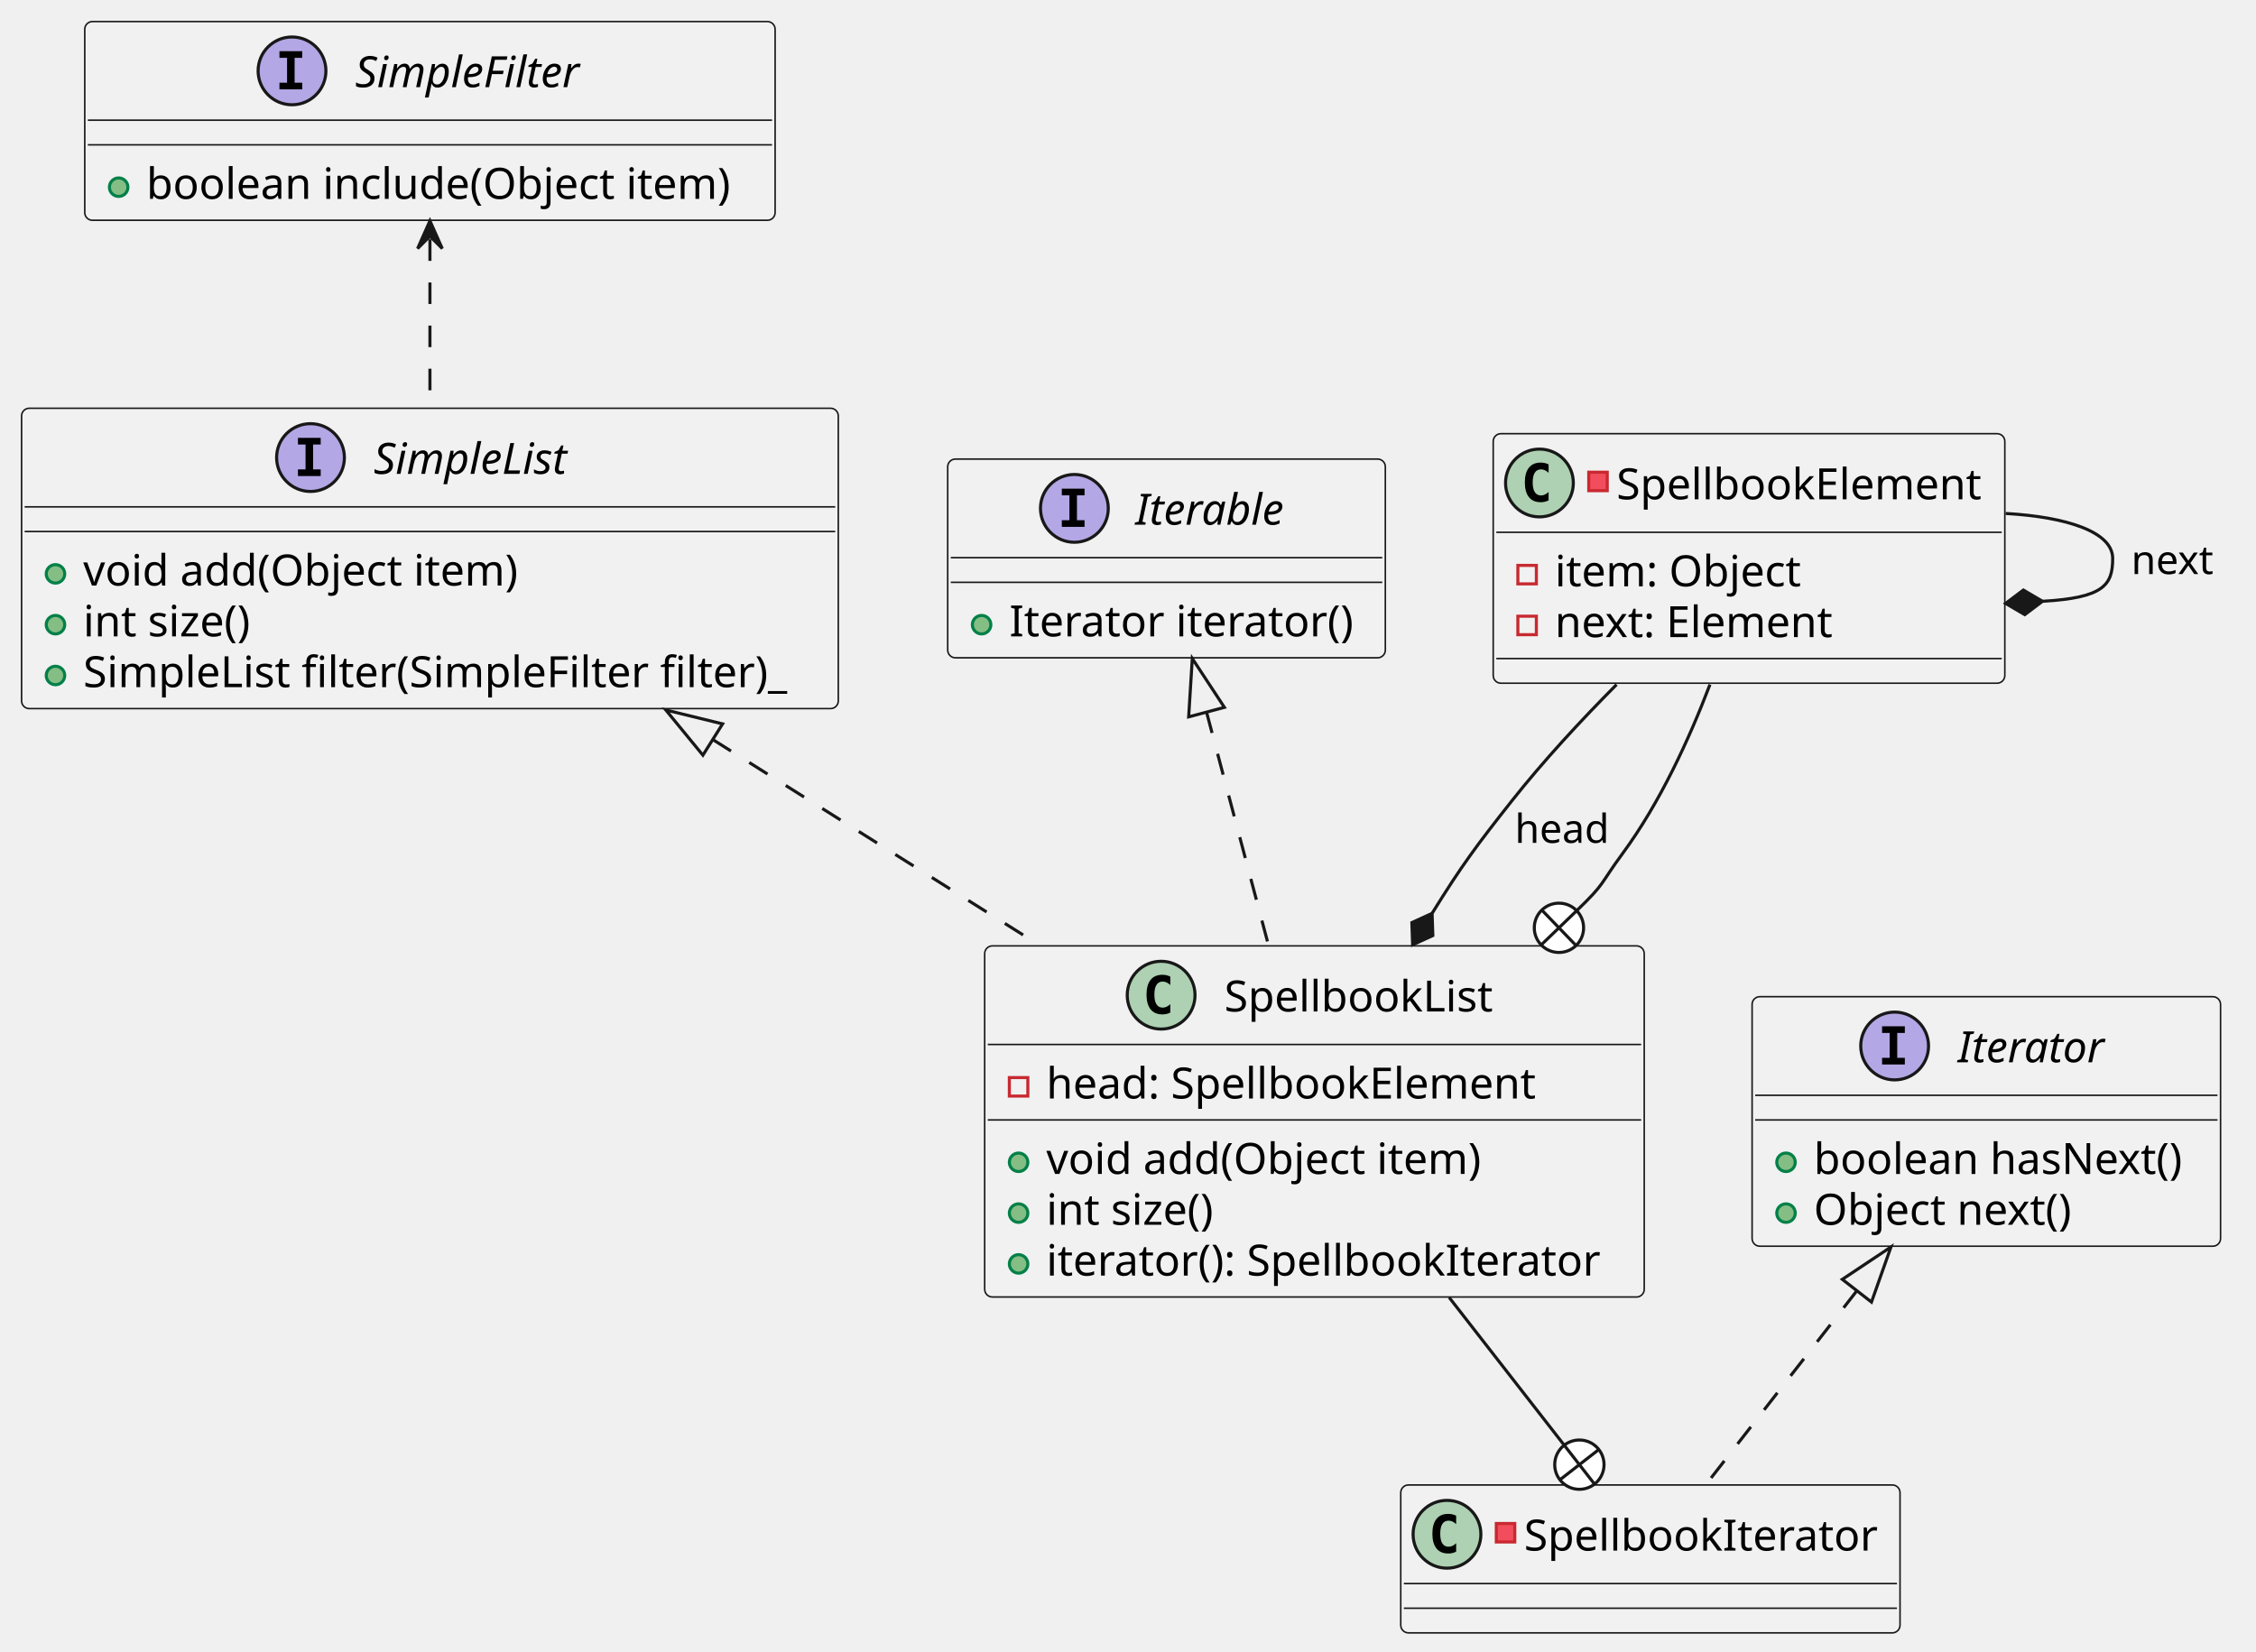
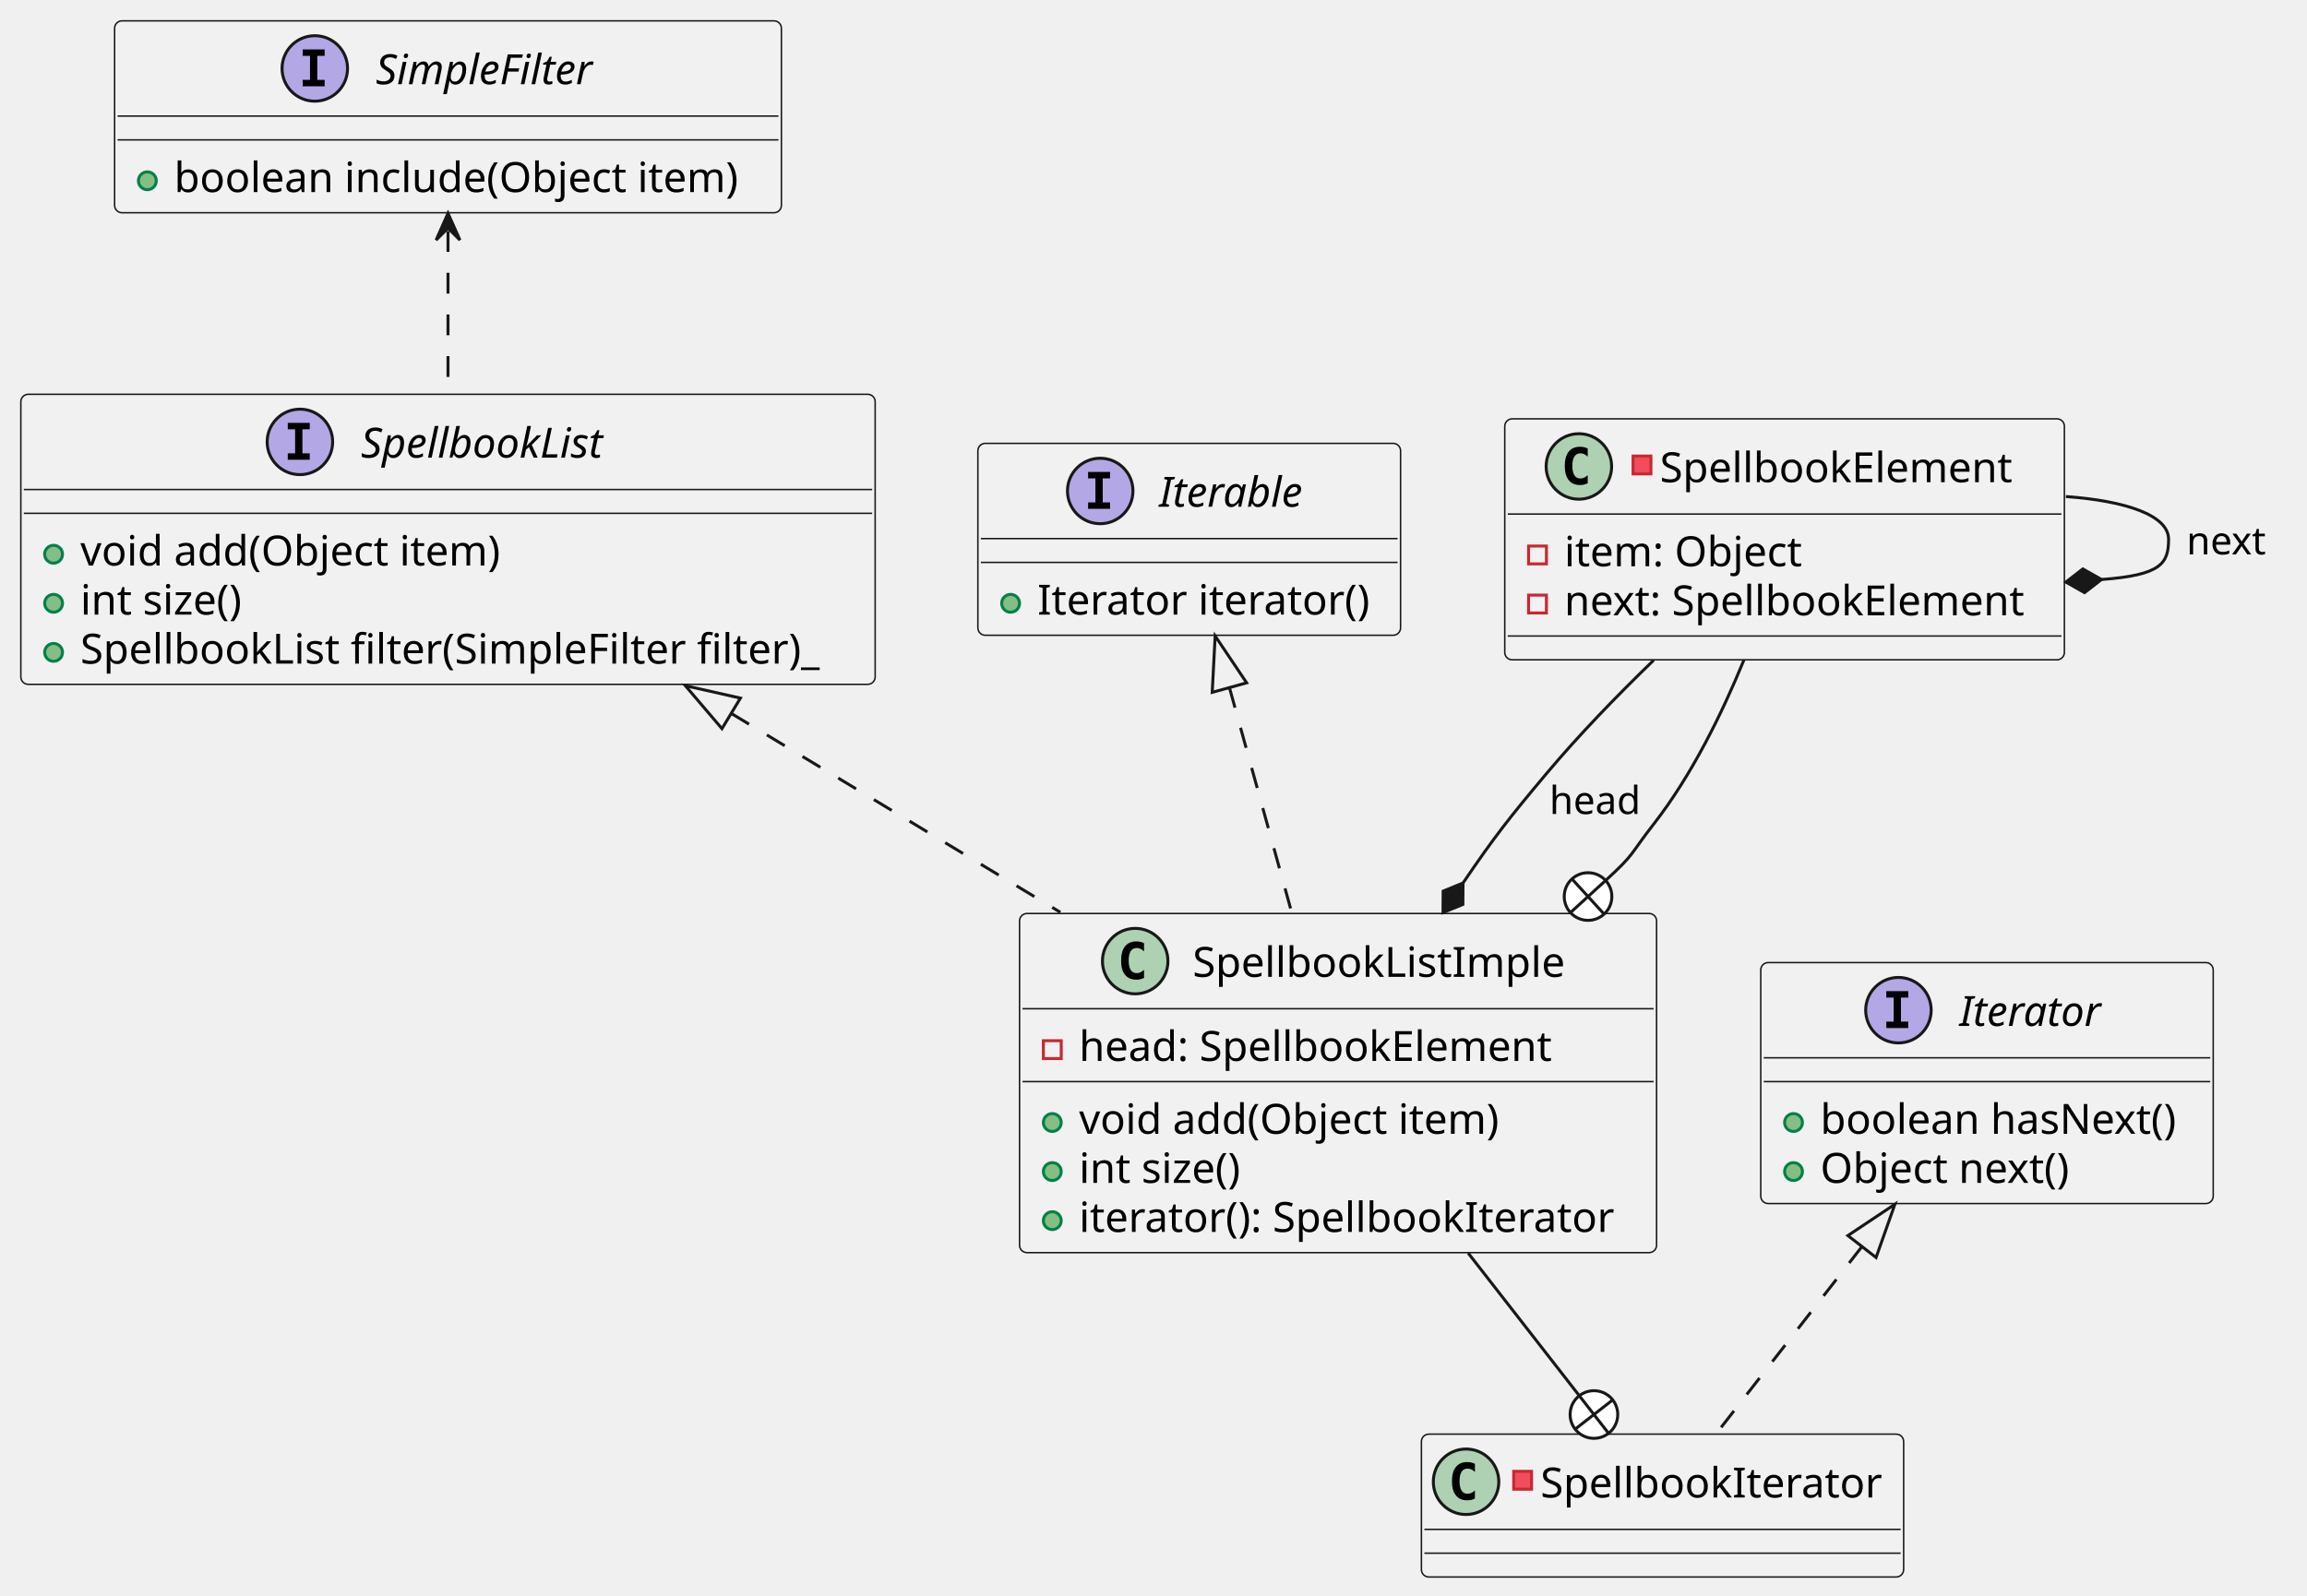
- <svg xmlns="http://www.w3.org/2000/svg" contentStyleType="text/css" height="536px" preserveAspectRatio="none" style="width:732px;height:536px;background:#FFFFFF;" version="1.1" viewBox="0 0 732 536" width="732px" zoomAndPan="magnify">
+ <svg xmlns="http://www.w3.org/2000/svg" contentStyleType="text/css" height="536px" preserveAspectRatio="none" style="width:775px;height:536px;background:#FFFFFF;" version="1.1" viewBox="0 0 775 536" width="775px" zoomAndPan="magnify">
  <defs />
  <g>
    <g id="elem_SimpleFilter">
-       <rect codeLine="1" fill="#F1F1F1" height="64.488" id="SimpleFilter" rx="2.5" ry="2.5" style="stroke:#181818;stroke-width:0.5;" width="224" x="27.5" y="7" />
-       <ellipse cx="94.75" cy="23" fill="#B4A7E5" rx="11" ry="11" style="stroke:#181818;stroke-width:1.0;" />
-       <path d="M90.678,18.765 L90.678,16.607 L98.057,16.607 L98.057,18.765 L95.592,18.765 L95.592,26.842 L98.057,26.842 L98.057,29 L90.678,29 L90.678,26.842 L93.143,26.842 L93.143,18.765 Z " fill="#000000" />
-       <text fill="#000000" font-family="sans-serif" font-size="14" font-style="italic" lengthAdjust="spacing" textLength="81" x="115.25" y="28.291">SimpleFilter</text>
-       <line style="stroke:#181818;stroke-width:0.5;" x1="28.5" x2="250.5" y1="39" y2="39" />
-       <line style="stroke:#181818;stroke-width:0.5;" x1="28.5" x2="250.5" y1="47" y2="47" />
-       <ellipse cx="38.5" cy="60.744" fill="#84BE84" rx="3" ry="3" style="stroke:#038048;stroke-width:1.0;" />
-       <text fill="#000000" font-family="sans-serif" font-size="14" lengthAdjust="spacing" textLength="198" x="47.5" y="64.535">boolean include(Object item)</text>
+       <rect codeLine="1" fill="#F1F1F1" height="64.488" id="SimpleFilter" rx="2.5" ry="2.5" style="stroke:#181818;stroke-width:0.5;" width="224" x="38.5" y="7" />
+       <ellipse cx="105.75" cy="23" fill="#B4A7E5" rx="11" ry="11" style="stroke:#181818;stroke-width:1.0;" />
+       <path d="M101.678,18.765 L101.678,16.607 L109.057,16.607 L109.057,18.765 L106.592,18.765 L106.592,26.842 L109.057,26.842 L109.057,29 L101.678,29 L101.678,26.842 L104.143,26.842 L104.143,18.765 Z " fill="#000000" />
+       <text fill="#000000" font-family="sans-serif" font-size="14" font-style="italic" lengthAdjust="spacing" textLength="81" x="126.25" y="28.291">SimpleFilter</text>
+       <line style="stroke:#181818;stroke-width:0.5;" x1="39.5" x2="261.5" y1="39" y2="39" />
+       <line style="stroke:#181818;stroke-width:0.5;" x1="39.5" x2="261.5" y1="47" y2="47" />
+       <ellipse cx="49.5" cy="60.744" fill="#84BE84" rx="3" ry="3" style="stroke:#038048;stroke-width:1.0;" />
+       <text fill="#000000" font-family="sans-serif" font-size="14" lengthAdjust="spacing" textLength="198" x="58.5" y="64.535">boolean include(Object item)</text>
    </g>
    <g id="elem_Iterable">
-       <rect codeLine="5" fill="#F1F1F1" height="64.488" id="Iterable" rx="2.5" ry="2.5" style="stroke:#181818;stroke-width:0.5;" width="142" x="307.5" y="148.98" />
-       <ellipse cx="348.6" cy="164.98" fill="#B4A7E5" rx="11" ry="11" style="stroke:#181818;stroke-width:1.0;" />
-       <path d="M344.528,160.745 L344.528,158.587 L351.907,158.587 L351.907,160.745 L349.442,160.745 L349.442,168.822 L351.907,168.822 L351.907,170.98 L344.528,170.98 L344.528,168.822 L346.993,168.822 L346.993,160.745 Z " fill="#000000" />
-       <text fill="#000000" font-family="sans-serif" font-size="14" font-style="italic" lengthAdjust="spacing" textLength="52" x="368.4" y="170.271">Iterable</text>
-       <line style="stroke:#181818;stroke-width:0.5;" x1="308.5" x2="448.5" y1="180.98" y2="180.98" />
-       <line style="stroke:#181818;stroke-width:0.5;" x1="308.5" x2="448.5" y1="188.98" y2="188.98" />
-       <ellipse cx="318.5" cy="202.724" fill="#84BE84" rx="3" ry="3" style="stroke:#038048;stroke-width:1.0;" />
-       <text fill="#000000" font-family="sans-serif" font-size="14" lengthAdjust="spacing" textLength="116" x="327.5" y="206.515">Iterator iterator()</text>
+       <rect codeLine="5" fill="#F1F1F1" height="64.488" id="Iterable" rx="2.5" ry="2.5" style="stroke:#181818;stroke-width:0.5;" width="142" x="328.5" y="148.98" />
+       <ellipse cx="369.6" cy="164.98" fill="#B4A7E5" rx="11" ry="11" style="stroke:#181818;stroke-width:1.0;" />
+       <path d="M365.528,160.745 L365.528,158.587 L372.907,158.587 L372.907,160.745 L370.442,160.745 L370.442,168.822 L372.907,168.822 L372.907,170.98 L365.528,170.98 L365.528,168.822 L367.993,168.822 L367.993,160.745 Z " fill="#000000" />
+       <text fill="#000000" font-family="sans-serif" font-size="14" font-style="italic" lengthAdjust="spacing" textLength="52" x="389.4" y="170.271">Iterable</text>
+       <line style="stroke:#181818;stroke-width:0.5;" x1="329.5" x2="469.5" y1="180.98" y2="180.98" />
+       <line style="stroke:#181818;stroke-width:0.5;" x1="329.5" x2="469.5" y1="188.98" y2="188.98" />
+       <ellipse cx="339.5" cy="202.724" fill="#84BE84" rx="3" ry="3" style="stroke:#038048;stroke-width:1.0;" />
+       <text fill="#000000" font-family="sans-serif" font-size="14" lengthAdjust="spacing" textLength="116" x="348.5" y="206.515">Iterator iterator()</text>
    </g>
    <g id="elem_Iterator">
-       <rect codeLine="9" fill="#F1F1F1" height="80.977" id="Iterator" rx="2.5" ry="2.5" style="stroke:#181818;stroke-width:0.5;" width="152" x="568.5" y="323.45" />
-       <ellipse cx="614.75" cy="339.45" fill="#B4A7E5" rx="11" ry="11" style="stroke:#181818;stroke-width:1.0;" />
-       <path d="M610.678,335.215 L610.678,333.057 L618.057,333.057 L618.057,335.215 L615.592,335.215 L615.592,343.292 L618.057,343.292 L618.057,345.45 L610.678,345.45 L610.678,343.292 L613.143,343.292 L613.143,335.215 Z " fill="#000000" />
-       <text fill="#000000" font-family="sans-serif" font-size="14" font-style="italic" lengthAdjust="spacing" textLength="51" x="635.25" y="344.741">Iterator</text>
-       <line style="stroke:#181818;stroke-width:0.5;" x1="569.5" x2="719.5" y1="355.45" y2="355.45" />
-       <line style="stroke:#181818;stroke-width:0.5;" x1="569.5" x2="719.5" y1="363.45" y2="363.45" />
-       <ellipse cx="579.5" cy="377.194" fill="#84BE84" rx="3" ry="3" style="stroke:#038048;stroke-width:1.0;" />
-       <text fill="#000000" font-family="sans-serif" font-size="14" lengthAdjust="spacing" textLength="126" x="588.5" y="380.985">boolean hasNext()</text>
-       <ellipse cx="579.5" cy="393.682" fill="#84BE84" rx="3" ry="3" style="stroke:#038048;stroke-width:1.0;" />
-       <text fill="#000000" font-family="sans-serif" font-size="14" lengthAdjust="spacing" textLength="89" x="588.5" y="397.473">Object next()</text>
+       <rect codeLine="9" fill="#F1F1F1" height="80.977" id="Iterator" rx="2.5" ry="2.5" style="stroke:#181818;stroke-width:0.5;" width="152" x="591.5" y="323.45" />
+       <ellipse cx="637.75" cy="339.45" fill="#B4A7E5" rx="11" ry="11" style="stroke:#181818;stroke-width:1.0;" />
+       <path d="M633.678,335.215 L633.678,333.057 L641.057,333.057 L641.057,335.215 L638.592,335.215 L638.592,343.292 L641.057,343.292 L641.057,345.45 L633.678,345.45 L633.678,343.292 L636.143,343.292 L636.143,335.215 Z " fill="#000000" />
+       <text fill="#000000" font-family="sans-serif" font-size="14" font-style="italic" lengthAdjust="spacing" textLength="51" x="658.25" y="344.741">Iterator</text>
+       <line style="stroke:#181818;stroke-width:0.5;" x1="592.5" x2="742.5" y1="355.45" y2="355.45" />
+       <line style="stroke:#181818;stroke-width:0.5;" x1="592.5" x2="742.5" y1="363.45" y2="363.45" />
+       <ellipse cx="602.5" cy="377.194" fill="#84BE84" rx="3" ry="3" style="stroke:#038048;stroke-width:1.0;" />
+       <text fill="#000000" font-family="sans-serif" font-size="14" lengthAdjust="spacing" textLength="126" x="611.5" y="380.985">boolean hasNext()</text>
+       <ellipse cx="602.5" cy="393.682" fill="#84BE84" rx="3" ry="3" style="stroke:#038048;stroke-width:1.0;" />
+       <text fill="#000000" font-family="sans-serif" font-size="14" lengthAdjust="spacing" textLength="89" x="611.5" y="397.473">Object next()</text>
    </g>
-     <g id="elem_SimpleList">
-       <rect codeLine="15" fill="#F1F1F1" height="97.465" id="SimpleList" rx="2.5" ry="2.5" style="stroke:#181818;stroke-width:0.5;" width="265" x="7" y="132.49" />
+     <g id="elem_SpellbookList">
+       <rect codeLine="15" fill="#F1F1F1" height="97.465" id="SpellbookList" rx="2.5" ry="2.5" style="stroke:#181818;stroke-width:0.5;" width="287" x="7" y="132.49" />
      <ellipse cx="100.75" cy="148.49" fill="#B4A7E5" rx="11" ry="11" style="stroke:#181818;stroke-width:1.0;" />
      <path d="M96.678,144.255 L96.678,142.097 L104.057,142.097 L104.057,144.255 L101.592,144.255 L101.592,152.332 L104.057,152.332 L104.057,154.49 L96.678,154.49 L96.678,152.332 L99.143,152.332 L99.143,144.255 Z " fill="#000000" />
-       <text fill="#000000" font-family="sans-serif" font-size="14" font-style="italic" lengthAdjust="spacing" textLength="69" x="121.25" y="153.781">SimpleList</text>
-       <line style="stroke:#181818;stroke-width:0.5;" x1="8" x2="271" y1="164.49" y2="164.49" />
-       <line style="stroke:#181818;stroke-width:0.5;" x1="8" x2="271" y1="172.49" y2="172.49" />
+       <text fill="#000000" font-family="sans-serif" font-size="14" font-style="italic" lengthAdjust="spacing" textLength="91" x="121.25" y="153.781">SpellbookList</text>
+       <line style="stroke:#181818;stroke-width:0.5;" x1="8" x2="293" y1="164.49" y2="164.49" />
+       <line style="stroke:#181818;stroke-width:0.5;" x1="8" x2="293" y1="172.49" y2="172.49" />
      <ellipse cx="18" cy="186.234" fill="#84BE84" rx="3" ry="3" style="stroke:#038048;stroke-width:1.0;" />
      <text fill="#000000" font-family="sans-serif" font-size="14" lengthAdjust="spacing" textLength="147" x="27" y="190.025">void add(Object item)</text>
      <ellipse cx="18" cy="202.722" fill="#84BE84" rx="3" ry="3" style="stroke:#038048;stroke-width:1.0;" />
      <text fill="#000000" font-family="sans-serif" font-size="14" lengthAdjust="spacing" textLength="59" x="27" y="206.513">int size()</text>
      <ellipse cx="18" cy="219.211" fill="#84BE84" rx="3" ry="3" style="stroke:#038048;stroke-width:1.0;" />
-       <text fill="#000000" font-family="sans-serif" font-size="14" lengthAdjust="spacing" textLength="239" x="27" y="223.002">SimpleList filter(SimpleFilter filter)_</text>
+       <text fill="#000000" font-family="sans-serif" font-size="14" lengthAdjust="spacing" textLength="261" x="27" y="223.002">SpellbookList filter(SimpleFilter filter)_</text>
    </g>
-     <g id="elem_SpellbookList">
-       <rect codeLine="21" fill="#F1F1F1" height="113.953" id="SpellbookList" rx="2.5" ry="2.5" style="stroke:#181818;stroke-width:0.5;" width="214" x="319.5" y="306.96" />
-       <ellipse cx="376.75" cy="322.96" fill="#ADD1B2" rx="11" ry="11" style="stroke:#181818;stroke-width:1.0;" />
-       <path d="M379.723,328.603 Q379.142,328.902 378.503,329.051 Q377.864,329.201 377.158,329.201 Q374.651,329.201 373.332,327.549 Q372.012,325.897 372.012,322.776 Q372.012,319.647 373.332,317.995 Q374.651,316.343 377.158,316.343 Q377.864,316.343 378.511,316.492 Q379.159,316.642 379.723,316.94 L379.723,319.663 Q379.092,319.082 378.499,318.812 Q377.905,318.543 377.274,318.543 Q375.93,318.543 375.245,319.609 Q374.56,320.676 374.56,322.776 Q374.56,324.868 375.245,325.934 Q375.93,327.001 377.274,327.001 Q377.905,327.001 378.499,326.731 Q379.092,326.462 379.723,325.88 Z " fill="#000000" />
-       <text fill="#000000" font-family="sans-serif" font-size="14" lengthAdjust="spacing" textLength="91" x="397.25" y="328.251">SpellbookList</text>
-       <line style="stroke:#181818;stroke-width:0.5;" x1="320.5" x2="532.5" y1="338.96" y2="338.96" />
-       <rect fill="none" height="6" style="stroke:#C82930;stroke-width:1.0;" width="6" x="327.5" y="349.704" />
-       <text fill="#000000" font-family="sans-serif" font-size="14" lengthAdjust="spacing" textLength="165" x="339.5" y="356.495">head: SpellbookElement</text>
-       <line style="stroke:#181818;stroke-width:0.5;" x1="320.5" x2="532.5" y1="363.448" y2="363.448" />
-       <ellipse cx="330.5" cy="377.192" fill="#84BE84" rx="3" ry="3" style="stroke:#038048;stroke-width:1.0;" />
-       <text fill="#000000" font-family="sans-serif" font-size="14" lengthAdjust="spacing" textLength="147" x="339.5" y="380.983">void add(Object item)</text>
-       <ellipse cx="330.5" cy="393.681" fill="#84BE84" rx="3" ry="3" style="stroke:#038048;stroke-width:1.0;" />
-       <text fill="#000000" font-family="sans-serif" font-size="14" lengthAdjust="spacing" textLength="59" x="339.5" y="397.472">int size()</text>
-       <ellipse cx="330.5" cy="410.169" fill="#84BE84" rx="3" ry="3" style="stroke:#038048;stroke-width:1.0;" />
-       <text fill="#000000" font-family="sans-serif" font-size="14" lengthAdjust="spacing" textLength="188" x="339.5" y="413.96">iterator(): SpellbookIterator</text>
+     <g id="elem_SpellbookListImple">
+       <rect codeLine="21" fill="#F1F1F1" height="113.953" id="SpellbookListImple" rx="2.5" ry="2.5" style="stroke:#181818;stroke-width:0.5;" width="214" x="342.5" y="306.96" />
+       <ellipse cx="381.35" cy="322.96" fill="#ADD1B2" rx="11" ry="11" style="stroke:#181818;stroke-width:1.0;" />
+       <path d="M384.323,328.603 Q383.742,328.902 383.103,329.051 Q382.464,329.201 381.758,329.201 Q379.251,329.201 377.932,327.549 Q376.612,325.897 376.612,322.776 Q376.612,319.647 377.932,317.995 Q379.251,316.343 381.758,316.343 Q382.464,316.343 383.111,316.492 Q383.759,316.642 384.323,316.94 L384.323,319.663 Q383.692,319.082 383.099,318.812 Q382.505,318.543 381.874,318.543 Q380.53,318.543 379.845,319.609 Q379.16,320.676 379.16,322.776 Q379.16,324.868 379.845,325.934 Q380.53,327.001 381.874,327.001 Q382.505,327.001 383.099,326.731 Q383.692,326.462 384.323,325.88 Z " fill="#000000" />
+       <text fill="#000000" font-family="sans-serif" font-size="14" lengthAdjust="spacing" textLength="129" x="400.65" y="328.251">SpellbookListImple</text>
+       <line style="stroke:#181818;stroke-width:0.5;" x1="343.5" x2="555.5" y1="338.96" y2="338.96" />
+       <rect fill="none" height="6" style="stroke:#C82930;stroke-width:1.0;" width="6" x="350.5" y="349.704" />
+       <text fill="#000000" font-family="sans-serif" font-size="14" lengthAdjust="spacing" textLength="165" x="362.5" y="356.495">head: SpellbookElement</text>
+       <line style="stroke:#181818;stroke-width:0.5;" x1="343.5" x2="555.5" y1="363.448" y2="363.448" />
+       <ellipse cx="353.5" cy="377.192" fill="#84BE84" rx="3" ry="3" style="stroke:#038048;stroke-width:1.0;" />
+       <text fill="#000000" font-family="sans-serif" font-size="14" lengthAdjust="spacing" textLength="147" x="362.5" y="380.983">void add(Object item)</text>
+       <ellipse cx="353.5" cy="393.681" fill="#84BE84" rx="3" ry="3" style="stroke:#038048;stroke-width:1.0;" />
+       <text fill="#000000" font-family="sans-serif" font-size="14" lengthAdjust="spacing" textLength="59" x="362.5" y="397.472">int size()</text>
+       <ellipse cx="353.5" cy="410.169" fill="#84BE84" rx="3" ry="3" style="stroke:#038048;stroke-width:1.0;" />
+       <text fill="#000000" font-family="sans-serif" font-size="14" lengthAdjust="spacing" textLength="188" x="362.5" y="413.96">iterator(): SpellbookIterator</text>
    </g>
    <g id="elem_SpellbookIterator">
-       <rect codeLine="29" fill="#F1F1F1" height="48" id="SpellbookIterator" rx="2.5" ry="2.5" style="stroke:#181818;stroke-width:0.5;" width="162" x="454.5" y="481.91" />
-       <ellipse cx="469.5" cy="497.91" fill="#ADD1B2" rx="11" ry="11" style="stroke:#181818;stroke-width:1.0;" />
-       <path d="M472.473,503.553 Q471.892,503.852 471.253,504.001 Q470.614,504.151 469.908,504.151 Q467.401,504.151 466.082,502.499 Q464.762,500.847 464.762,497.726 Q464.762,494.596 466.082,492.945 Q467.401,491.293 469.908,491.293 Q470.614,491.293 471.261,491.442 Q471.909,491.592 472.473,491.89 L472.473,494.613 Q471.842,494.032 471.249,493.762 Q470.655,493.493 470.024,493.493 Q468.68,493.493 467.995,494.559 Q467.31,495.626 467.31,497.726 Q467.31,499.818 467.995,500.884 Q468.68,501.951 470.024,501.951 Q470.655,501.951 471.249,501.681 Q471.842,501.411 472.473,500.83 Z " fill="#000000" />
-       <rect fill="#F24D5C" height="6" style="stroke:#C82930;stroke-width:1.0;" width="6" x="485.5" y="494.41" />
-       <text fill="#000000" font-family="sans-serif" font-size="14" lengthAdjust="spacing" textLength="119" x="494.5" y="503.201">SpellbookIterator</text>
-       <line style="stroke:#181818;stroke-width:0.5;" x1="455.5" x2="615.5" y1="513.91" y2="513.91" />
-       <line style="stroke:#181818;stroke-width:0.5;" x1="455.5" x2="615.5" y1="521.91" y2="521.91" />
+       <rect codeLine="29" fill="#F1F1F1" height="48" id="SpellbookIterator" rx="2.5" ry="2.5" style="stroke:#181818;stroke-width:0.5;" width="162" x="477.5" y="481.91" />
+       <ellipse cx="492.5" cy="497.91" fill="#ADD1B2" rx="11" ry="11" style="stroke:#181818;stroke-width:1.0;" />
+       <path d="M495.473,503.553 Q494.892,503.852 494.253,504.001 Q493.614,504.151 492.908,504.151 Q490.401,504.151 489.082,502.499 Q487.762,500.847 487.762,497.726 Q487.762,494.596 489.082,492.945 Q490.401,491.293 492.908,491.293 Q493.614,491.293 494.261,491.442 Q494.909,491.592 495.473,491.89 L495.473,494.613 Q494.842,494.032 494.249,493.762 Q493.655,493.493 493.024,493.493 Q491.68,493.493 490.995,494.559 Q490.31,495.626 490.31,497.726 Q490.31,499.818 490.995,500.884 Q491.68,501.951 493.024,501.951 Q493.655,501.951 494.249,501.681 Q494.842,501.411 495.473,500.83 Z " fill="#000000" />
+       <rect fill="#F24D5C" height="6" style="stroke:#C82930;stroke-width:1.0;" width="6" x="508.5" y="494.41" />
+       <text fill="#000000" font-family="sans-serif" font-size="14" lengthAdjust="spacing" textLength="119" x="517.5" y="503.201">SpellbookIterator</text>
+       <line style="stroke:#181818;stroke-width:0.5;" x1="478.5" x2="638.5" y1="513.91" y2="513.91" />
+       <line style="stroke:#181818;stroke-width:0.5;" x1="478.5" x2="638.5" y1="521.91" y2="521.91" />
    </g>
    <g id="elem_SpellbookElement">
-       <rect codeLine="32" fill="#F1F1F1" height="80.977" id="SpellbookElement" rx="2.5" ry="2.5" style="stroke:#181818;stroke-width:0.5;" width="166" x="484.5" y="140.74" />
-       <ellipse cx="499.5" cy="156.74" fill="#ADD1B2" rx="11" ry="11" style="stroke:#181818;stroke-width:1.0;" />
-       <path d="M502.473,162.383 Q501.892,162.682 501.253,162.831 Q500.614,162.981 499.908,162.981 Q497.401,162.981 496.082,161.329 Q494.762,159.677 494.762,156.556 Q494.762,153.427 496.082,151.775 Q497.401,150.123 499.908,150.123 Q500.614,150.123 501.261,150.272 Q501.909,150.422 502.473,150.72 L502.473,153.443 Q501.842,152.862 501.249,152.592 Q500.655,152.322 500.024,152.322 Q498.68,152.322 497.995,153.389 Q497.31,154.456 497.31,156.556 Q497.31,158.648 497.995,159.714 Q498.68,160.781 500.024,160.781 Q500.655,160.781 501.249,160.511 Q501.842,160.242 502.473,159.66 Z " fill="#000000" />
-       <rect fill="#F24D5C" height="6" style="stroke:#C82930;stroke-width:1.0;" width="6" x="515.5" y="153.24" />
-       <text fill="#000000" font-family="sans-serif" font-size="14" lengthAdjust="spacing" textLength="123" x="524.5" y="162.031">SpellbookElement</text>
-       <line style="stroke:#181818;stroke-width:0.5;" x1="485.5" x2="649.5" y1="172.74" y2="172.74" />
-       <rect fill="none" height="6" style="stroke:#C82930;stroke-width:1.0;" width="6" x="492.5" y="183.484" />
-       <text fill="#000000" font-family="sans-serif" font-size="14" lengthAdjust="spacing" textLength="82" x="504.5" y="190.275">item: Object</text>
-       <rect fill="none" height="6" style="stroke:#C82930;stroke-width:1.0;" width="6" x="492.5" y="199.972" />
-       <text fill="#000000" font-family="sans-serif" font-size="14" lengthAdjust="spacing" textLength="94" x="504.5" y="206.763">next: Element</text>
-       <line style="stroke:#181818;stroke-width:0.5;" x1="485.5" x2="649.5" y1="213.717" y2="213.717" />
+       <rect codeLine="32" fill="#F1F1F1" height="80.977" id="SpellbookElement" rx="2.5" ry="2.5" style="stroke:#181818;stroke-width:0.5;" width="188" x="505.5" y="140.74" />
+       <ellipse cx="530.4" cy="156.74" fill="#ADD1B2" rx="11" ry="11" style="stroke:#181818;stroke-width:1.0;" />
+       <path d="M533.373,162.383 Q532.792,162.682 532.153,162.831 Q531.514,162.981 530.808,162.981 Q528.301,162.981 526.981,161.329 Q525.662,159.677 525.662,156.556 Q525.662,153.427 526.981,151.775 Q528.301,150.123 530.808,150.123 Q531.514,150.123 532.161,150.272 Q532.809,150.422 533.373,150.72 L533.373,153.443 Q532.742,152.862 532.149,152.592 Q531.555,152.322 530.924,152.322 Q529.58,152.322 528.895,153.389 Q528.21,154.456 528.21,156.556 Q528.21,158.648 528.895,159.714 Q529.58,160.781 530.924,160.781 Q531.555,160.781 532.149,160.511 Q532.742,160.242 533.373,159.66 Z " fill="#000000" />
+       <rect fill="#F24D5C" height="6" style="stroke:#C82930;stroke-width:1.0;" width="6" x="548.6" y="153.24" />
+       <text fill="#000000" font-family="sans-serif" font-size="14" lengthAdjust="spacing" textLength="123" x="557.6" y="162.031">SpellbookElement</text>
+       <line style="stroke:#181818;stroke-width:0.5;" x1="506.5" x2="692.5" y1="172.74" y2="172.74" />
+       <rect fill="none" height="6" style="stroke:#C82930;stroke-width:1.0;" width="6" x="513.5" y="183.484" />
+       <text fill="#000000" font-family="sans-serif" font-size="14" lengthAdjust="spacing" textLength="82" x="525.5" y="190.275">item: Object</text>
+       <rect fill="none" height="6" style="stroke:#C82930;stroke-width:1.0;" width="6" x="513.5" y="199.972" />
+       <text fill="#000000" font-family="sans-serif" font-size="14" lengthAdjust="spacing" textLength="162" x="525.5" y="206.763">next: SpellbookElement</text>
+       <line style="stroke:#181818;stroke-width:0.5;" x1="506.5" x2="692.5" y1="213.717" y2="213.717" />
    </g>
-     <g id="link_SimpleList_SpellbookList">
-       <path d="M231.263,240 C268.463,263.42 298.16,282.13 336.95,306.55 " fill="none" id="SimpleList-backto-SpellbookList" style="stroke:#181818;stroke-width:1.0;stroke-dasharray:7.0,7.0;" />
-       <polygon fill="none" points="216.03,230.41,228.066,245.077,234.459,234.923,216.03,230.41" style="stroke:#181818;stroke-width:1.0;" />
+     <g id="link_SpellbookList_SpellbookListImple">
+       <path d="M245.636,239.719 C284.396,263.139 315.8,282.13 356.2,306.55 " fill="none" id="SpellbookList-backto-SpellbookListImple" style="stroke:#181818;stroke-width:1.0;stroke-dasharray:7.0,7.0;" />
+       <polygon fill="none" points="230.23,230.41,242.533,244.854,248.739,234.583,230.23,230.41" style="stroke:#181818;stroke-width:1.0;" />
    </g>
-     <g id="link_Iterable_SpellbookList">
-       <path d="M391.483,231.096 C398.283,256.686 403.42,276.02 411.55,306.65 " fill="none" id="Iterable-backto-SpellbookList" style="stroke:#181818;stroke-width:1.0;stroke-dasharray:7.0,7.0;" />
-       <polygon fill="none" points="386.86,213.7,385.684,232.637,397.281,229.555,386.86,213.7" style="stroke:#181818;stroke-width:1.0;" />
+     <g id="link_Iterable_SpellbookListImple">
+       <path d="M413.01,231.048 C420.09,256.638 425.45,276.02 433.93,306.65 " fill="none" id="Iterable-backto-SpellbookListImple" style="stroke:#181818;stroke-width:1.0;stroke-dasharray:7.0,7.0;" />
+       <polygon fill="none" points="408.21,213.7,407.227,232.648,418.793,229.448,408.21,213.7" style="stroke:#181818;stroke-width:1.0;" />
    </g>
    <g id="link_Iterator_SpellbookIterator">
-       <path d="M602.501,418.872 C583.111,443.772 569.86,460.78 553.57,481.71 " fill="none" id="Iterator-backto-SpellbookIterator" style="stroke:#181818;stroke-width:1.0;stroke-dasharray:7.0,7.0;" />
-       <polygon fill="none" points="613.56,404.67,597.767,415.185,607.235,422.558,613.56,404.67" style="stroke:#181818;stroke-width:1.0;" />
+       <path d="M625.501,418.872 C606.111,443.772 592.86,460.78 576.57,481.71 " fill="none" id="Iterator-backto-SpellbookIterator" style="stroke:#181818;stroke-width:1.0;stroke-dasharray:7.0,7.0;" />
+       <polygon fill="none" points="636.56,404.67,620.767,415.185,630.235,422.558,636.56,404.67" style="stroke:#181818;stroke-width:1.0;" />
    </g>
-     <g id="link_SpellbookElement_SpellbookList">
-       <path codeLine="37" d="M524.52,222.17 C512.91,233.85 500.74,246.99 490.5,259.96 C479.09,274.41 474.316,280.817 464.666,296.406 " fill="none" id="SpellbookElement-to-SpellbookList" style="stroke:#181818;stroke-width:1.0;" />
-       <polygon fill="#181818" points="458.35,306.61,464.909,303.613,464.666,296.406,458.107,299.403,458.35,306.61" style="stroke:#181818;stroke-width:1.0;" />
-       <text fill="#000000" font-family="sans-serif" font-size="13" lengthAdjust="spacing" textLength="30" x="491.5" y="273.528">head</text>
+     <g id="link_SpellbookElement_SpellbookListImple">
+       <path codeLine="37" d="M555.52,221.85 C543.33,233.64 530.46,246.91 519.5,259.96 C507.34,274.44 502.04,281.125 491.48,296.715 " fill="none" id="SpellbookElement-to-SpellbookListImple" style="stroke:#181818;stroke-width:1.0;" />
+       <polygon fill="#181818" points="484.75,306.65,491.427,303.926,491.48,296.715,484.803,299.439,484.75,306.65" style="stroke:#181818;stroke-width:1.0;" />
+       <text fill="#000000" font-family="sans-serif" font-size="13" lengthAdjust="spacing" textLength="30" x="520.5" y="273.528">head</text>
    </g>
-     <g id="link_SpellbookElement_SpellbookList">
-       <path codeLine="39" d="M554.83,222.14 C548.07,239.92 538.61,260.5 526.5,276.96 C518.83,287.37 521.196,286.272 511.586,295.542 " fill="none" id="SpellbookElement-to-SpellbookList-1" style="stroke:#181818;stroke-width:1.0;" />
-       <ellipse cx="505.828" cy="301.096" fill="#FFFFFF" rx="8" ry="8" style="stroke:#181818;stroke-width:1.0;" />
-       <line style="stroke:#181818;stroke-width:1.0;" x1="511.586" x2="500.07" y1="295.542" y2="306.65" />
-       <line style="stroke:#181818;stroke-width:1.0;" x1="511.382" x2="500.274" y1="306.854" y2="295.338" />
+     <g id="link_SpellbookElement_SpellbookListImple">
+       <path codeLine="39" d="M585.83,221.81 C578.5,239.72 568.32,260.51 555.5,276.96 C547.34,287.42 549.49,286.626 539.38,295.866 " fill="none" id="SpellbookElement-to-SpellbookListImple-1" style="stroke:#181818;stroke-width:1.0;" />
+       <ellipse cx="533.475" cy="301.263" fill="#FFFFFF" rx="8" ry="8" style="stroke:#181818;stroke-width:1.0;" />
+       <line style="stroke:#181818;stroke-width:1.0;" x1="539.38" x2="527.57" y1="295.866" y2="306.66" />
+       <line style="stroke:#181818;stroke-width:1.0;" x1="538.872" x2="528.078" y1="307.168" y2="295.358" />
    </g>
    <g id="link_SpellbookElement_SpellbookElement">
-       <path codeLine="38" d="M650.75,166.63 C670.71,167.77 685.5,172.64 685.5,181.22 C685.5,189.81 682.691,193.996 662.731,195.136 " fill="none" id="SpellbookElement-to-SpellbookElement" style="stroke:#181818;stroke-width:1.0;" />
-       <polygon fill="#181818" points="650.75,195.82,656.968,199.471,662.731,195.136,656.512,191.484,650.75,195.82" style="stroke:#181818;stroke-width:1.0;" />
-       <text fill="#000000" font-family="sans-serif" font-size="13" lengthAdjust="spacing" textLength="28" x="691.5" y="186.288">next</text>
+       <path codeLine="38" d="M694,166.85 C714.03,168.31 728.5,173.1 728.5,181.22 C728.5,189.35 725.998,193.268 705.968,194.728 " fill="none" id="SpellbookElement-to-SpellbookElement" style="stroke:#181818;stroke-width:1.0;" />
+       <polygon fill="#181818" points="694,195.6,700.275,199.153,705.968,194.728,699.693,191.174,694,195.6" style="stroke:#181818;stroke-width:1.0;" />
+       <text fill="#000000" font-family="sans-serif" font-size="13" lengthAdjust="spacing" textLength="28" x="734.5" y="186.288">next</text>
    </g>
-     <g id="link_SimpleFilter_SimpleList">
-       <path codeLine="40" d="M139.5,77.66 C139.5,95.48 139.5,112.14 139.5,132.14 " fill="none" id="SimpleFilter-backto-SimpleList" style="stroke:#181818;stroke-width:1.0;stroke-dasharray:7.0,7.0;" />
-       <polygon fill="#181818" points="139.5,71.66,135.5,80.66,139.5,76.66,143.5,80.66,139.5,71.66" style="stroke:#181818;stroke-width:1.0;" />
+     <g id="link_SimpleFilter_SpellbookList">
+       <path codeLine="40" d="M150.5,77.66 C150.5,95.48 150.5,112.14 150.5,132.14 " fill="none" id="SimpleFilter-backto-SpellbookList" style="stroke:#181818;stroke-width:1.0;stroke-dasharray:7.0,7.0;" />
+       <polygon fill="#181818" points="150.5,71.66,146.5,80.66,150.5,76.66,154.5,80.66,150.5,71.66" style="stroke:#181818;stroke-width:1.0;" />
    </g>
-     <g id="link_SpellbookList_SpellbookIterator">
-       <path codeLine="41" d="M470.21,421.06 C486.67,442.21 494.682,452.485 507.542,469.005 " fill="none" id="SpellbookList-to-SpellbookIterator" style="stroke:#181818;stroke-width:1.0;" />
-       <ellipse cx="512.456" cy="475.317" fill="#FFFFFF" rx="8" ry="8" style="stroke:#181818;stroke-width:1.0;" />
-       <line style="stroke:#181818;stroke-width:1.0;" x1="507.542" x2="517.37" y1="469.005" y2="481.63" />
-       <line style="stroke:#181818;stroke-width:1.0;" x1="518.769" x2="506.143" y1="470.403" y2="480.231" />
+     <g id="link_SpellbookListImple_SpellbookIterator">
+       <path codeLine="41" d="M493.21,421.06 C509.67,442.21 517.682,452.485 530.542,469.005 " fill="none" id="SpellbookListImple-to-SpellbookIterator" style="stroke:#181818;stroke-width:1.0;" />
+       <ellipse cx="535.456" cy="475.317" fill="#FFFFFF" rx="8" ry="8" style="stroke:#181818;stroke-width:1.0;" />
+       <line style="stroke:#181818;stroke-width:1.0;" x1="530.542" x2="540.37" y1="469.005" y2="481.63" />
+       <line style="stroke:#181818;stroke-width:1.0;" x1="541.769" x2="529.143" y1="470.403" y2="480.231" />
    </g>
  </g>
</svg>
